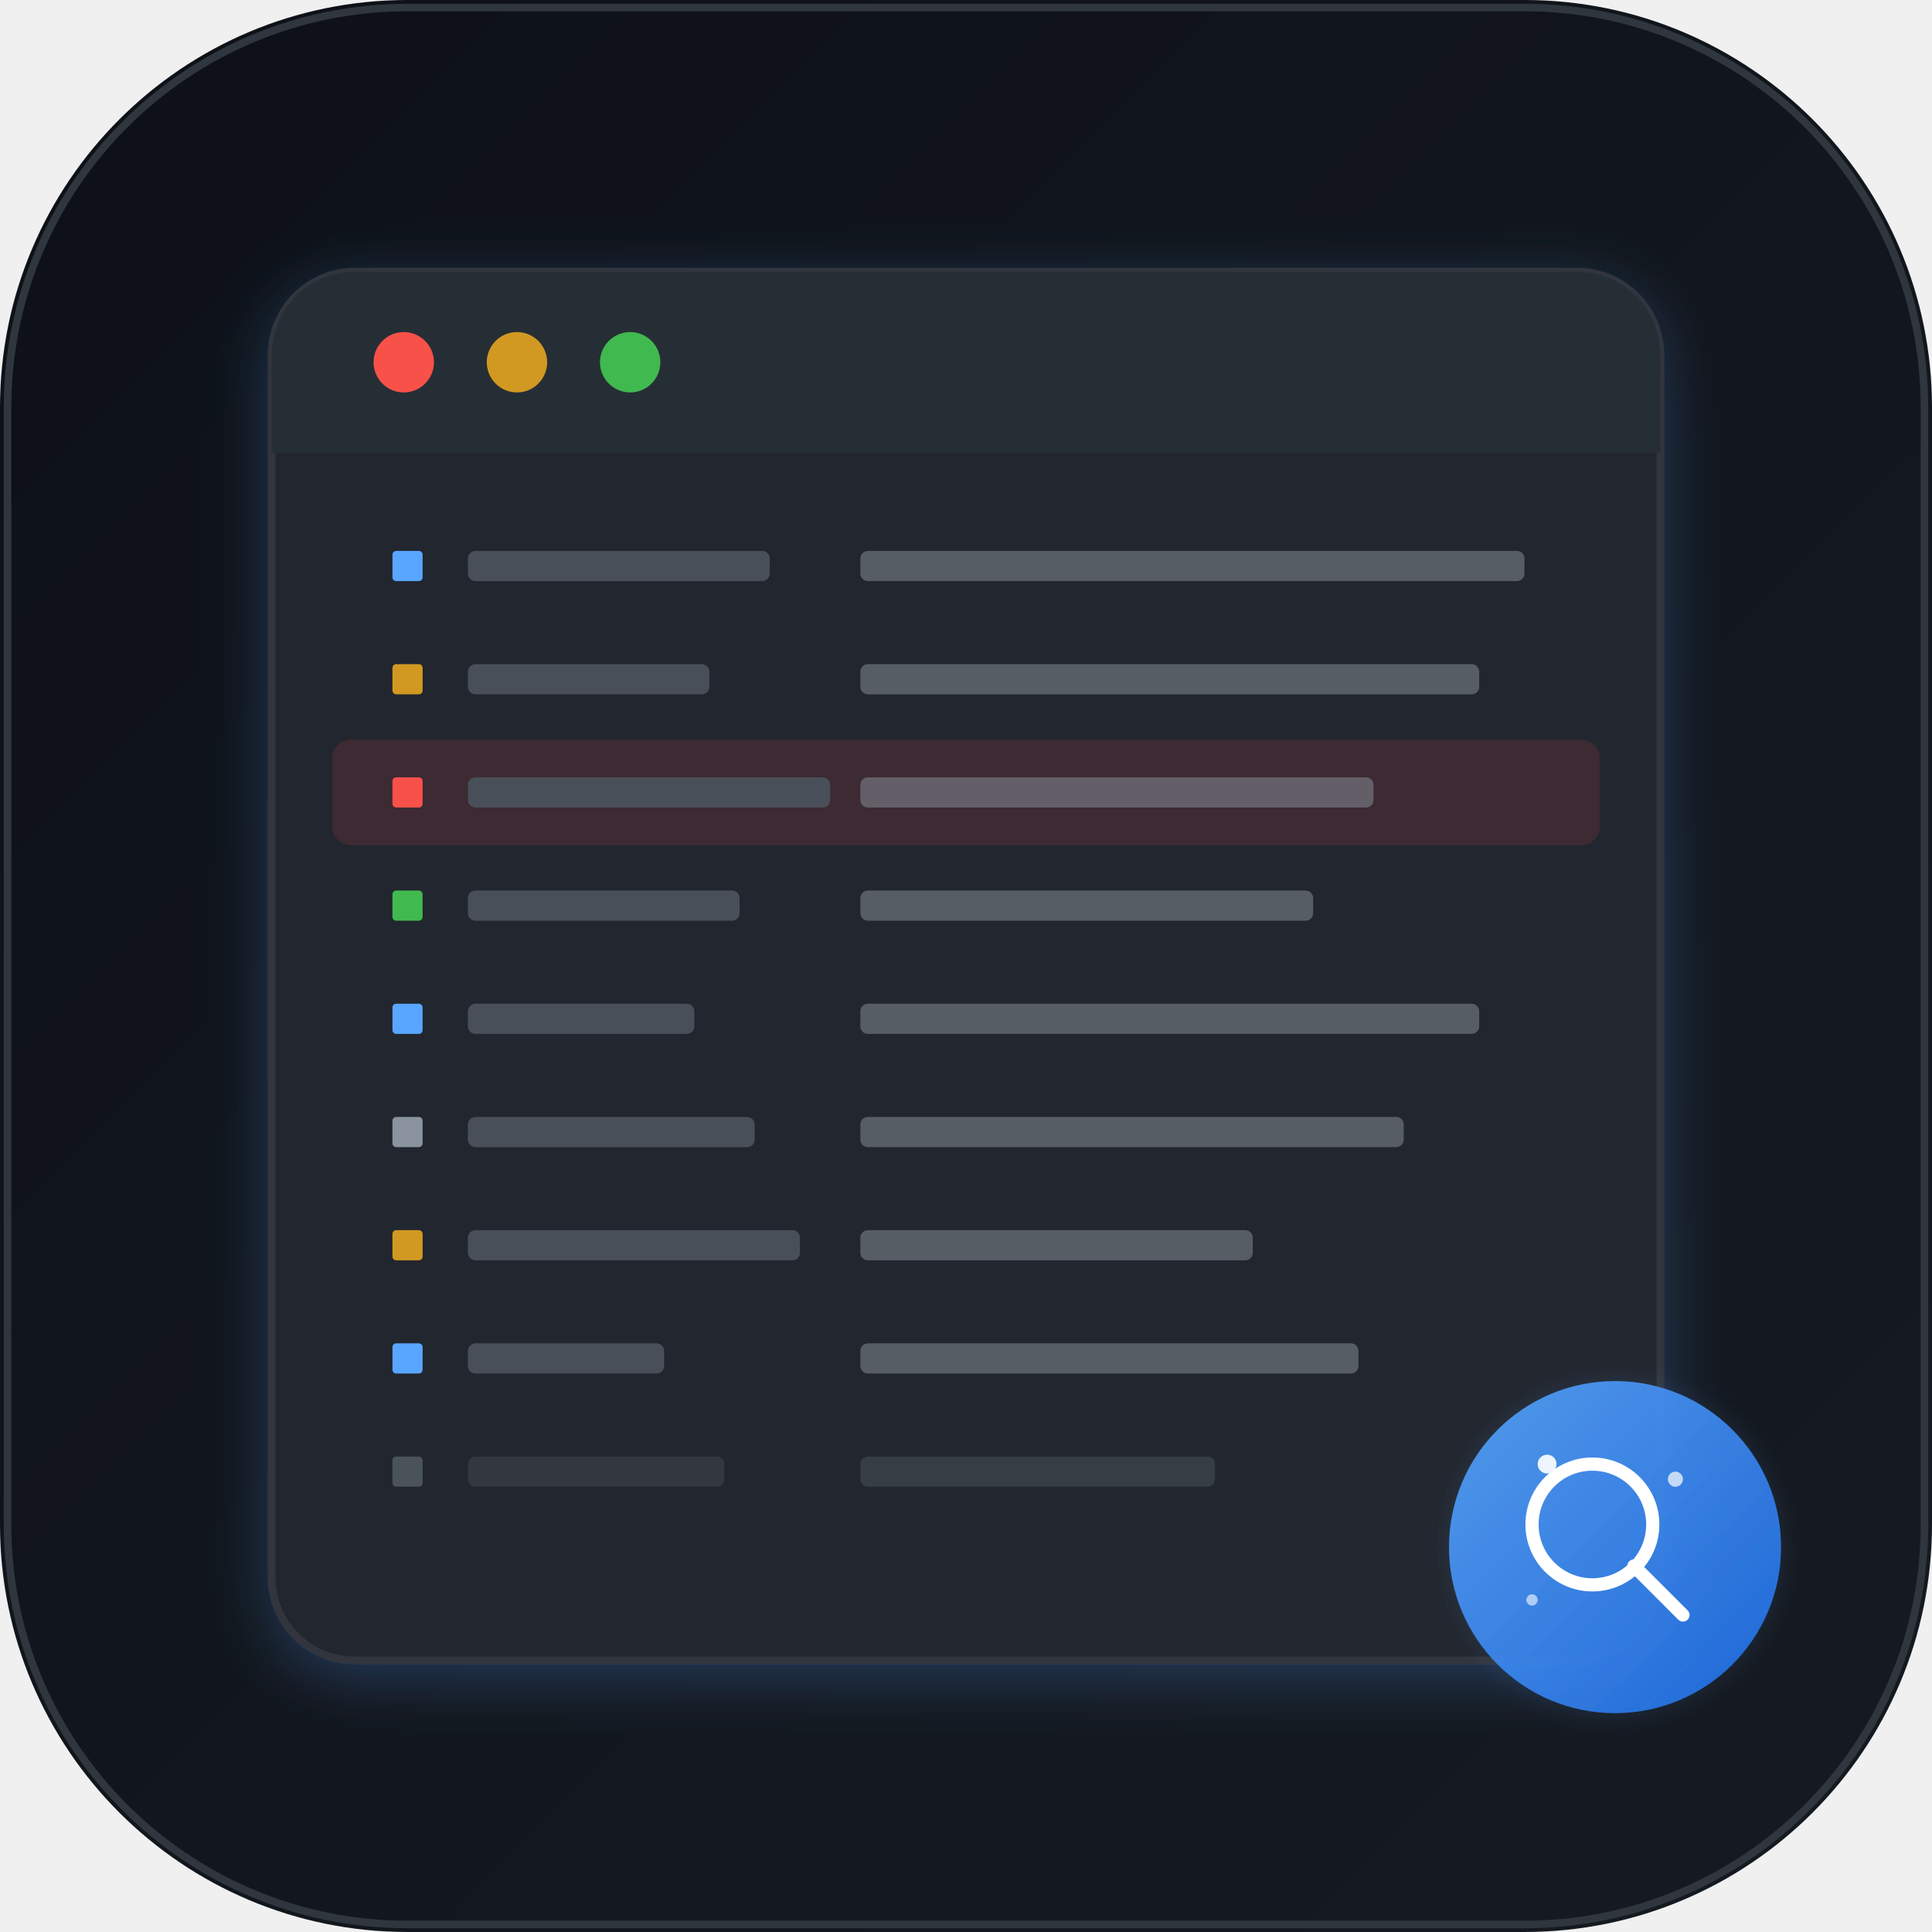
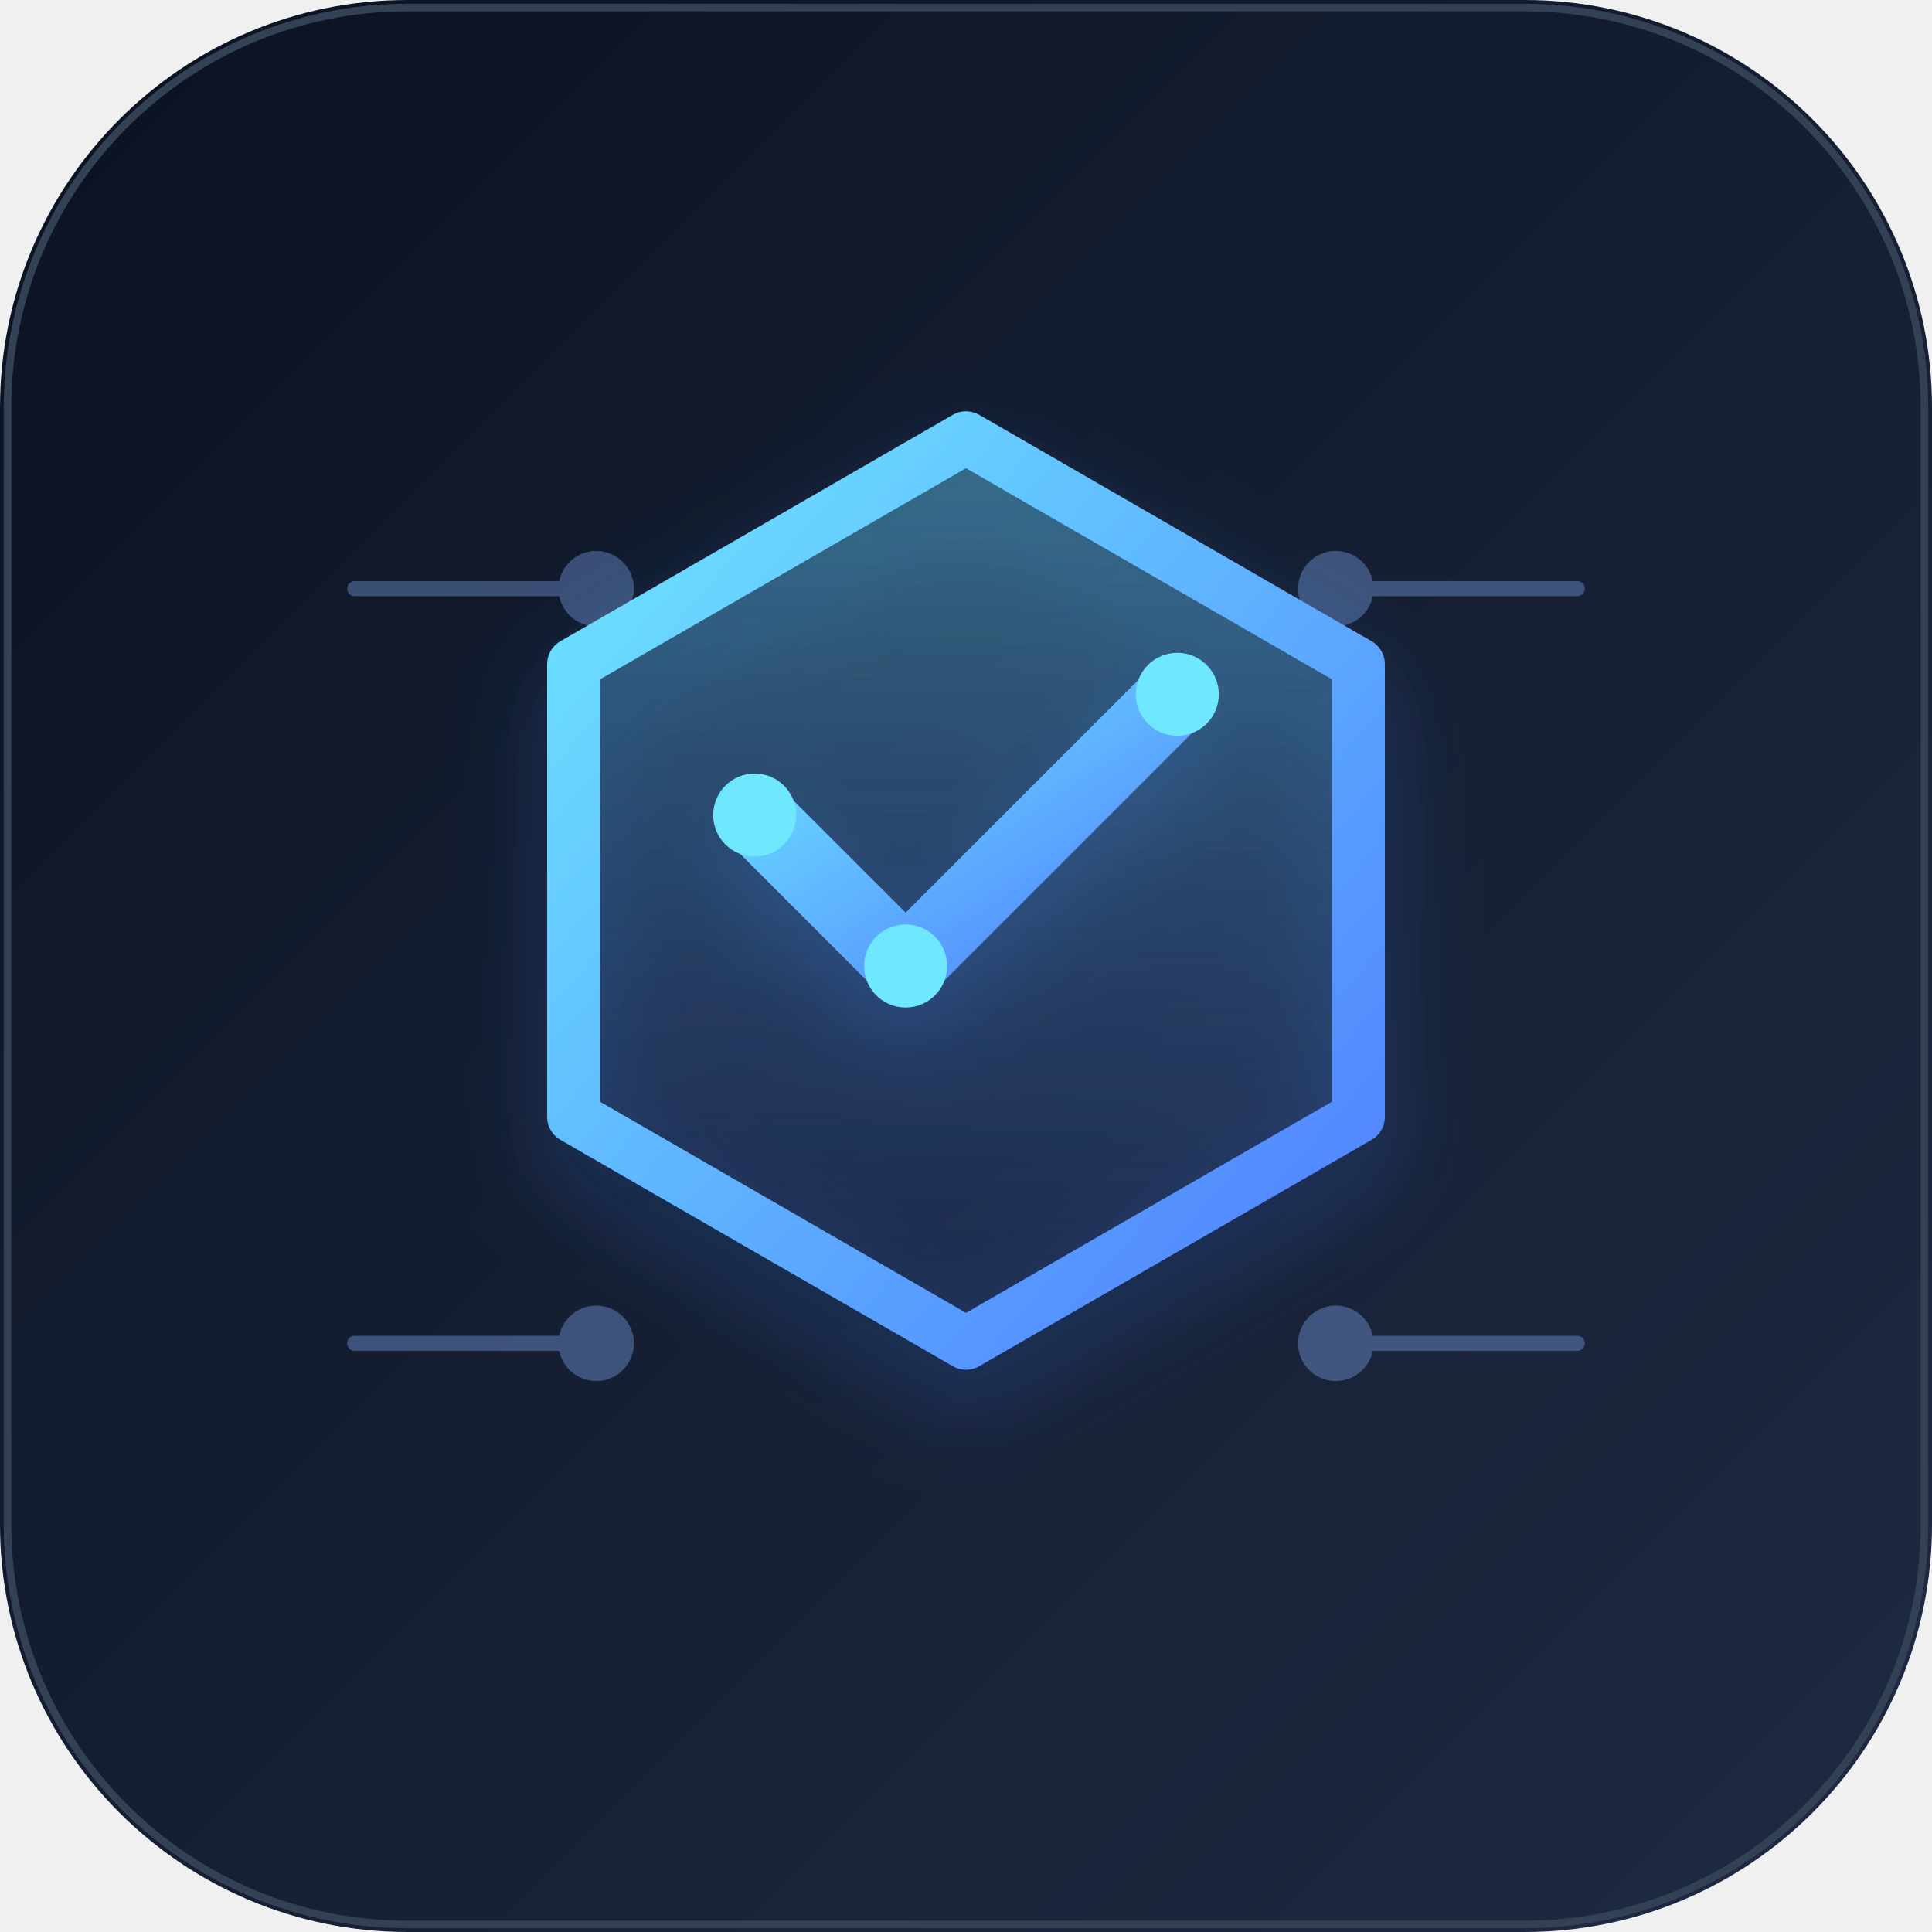
<svg xmlns="http://www.w3.org/2000/svg" viewBox="0 0 512 512" width="512" height="512">
  <defs>
    <linearGradient id="bg" x1="0%" y1="0%" x2="100%" y2="100%">
-       <stop offset="0%" stop-color="#0d1117" />
-       <stop offset="100%" stop-color="#161b22" />
+       <stop offset="0%" stop-color="#0b1220" />
+       <stop offset="100%" stop-color="#1f2a44" />
    </linearGradient>
    <linearGradient id="accent" x1="0%" y1="0%" x2="100%" y2="100%">
-       <stop offset="0%" stop-color="#58a6ff" />
-       <stop offset="100%" stop-color="#1f6feb" />
+       <stop offset="0%" stop-color="#6ee7ff" />
+       <stop offset="100%" stop-color="#4f7dff" />
    </linearGradient>
-     <linearGradient id="green" x1="0%" y1="0%" x2="0%" y2="100%">
-       <stop offset="0%" stop-color="#3fb950" />
-       <stop offset="100%" stop-color="#238636" />
+     <linearGradient id="accentSoft" x1="0%" y1="0%" x2="0%" y2="100%">
+       <stop offset="0%" stop-color="#6ee7ff" stop-opacity="0.35" />
+       <stop offset="100%" stop-color="#4f7dff" stop-opacity="0.08" />
    </linearGradient>
-     <linearGradient id="glow" x1="50%" y1="0%" x2="50%" y2="100%">
-       <stop offset="0%" stop-color="#58a6ff" stop-opacity="0.3" />
-       <stop offset="100%" stop-color="#58a6ff" stop-opacity="0" />
-     </linearGradient>
-     <filter id="shadow" x="-10%" y="-10%" width="120%" height="130%">
-       <feDropShadow dx="0" dy="4" stdDeviation="8" flood-color="#58a6ff" flood-opacity="0.25" />
-     </filter>
-     <filter id="innerGlow">
-       <feGaussianBlur in="SourceAlpha" stdDeviation="3" result="blur" />
-       <feFlood flood-color="#58a6ff" flood-opacity="0.15" />
-       <feComposite in2="blur" operator="in" />
-       <feMerge>
-         <feMergeNode />
-         <feMergeNode in="SourceGraphic" />
-       </feMerge>
+     <filter id="shadow" x="-20%" y="-20%" width="140%" height="140%">
+       <feDropShadow dx="0" dy="10" stdDeviation="12" flood-color="#3b82f6" flood-opacity="0.28" />
    </filter>
  </defs>
  <rect width="512" height="512" rx="108" fill="url(#bg)" />
-   <rect x="2" y="2" width="508" height="508" rx="106" fill="none" stroke="#30363d" stroke-width="2" />
-   <g opacity="0.08" stroke="#58a6ff" stroke-width="1.5" fill="none">
-     <path d="M80 100 H126 V156" />
-     <path d="M432 100 H386 V156" />
-     <path d="M80 412 H126 V356" />
-     <path d="M432 412 H386 V356" />
-     <circle cx="126" cy="100" r="3" fill="#58a6ff" />
-     <circle cx="386" cy="100" r="3" fill="#58a6ff" />
-     <circle cx="126" cy="412" r="3" fill="#58a6ff" />
-     <circle cx="386" cy="412" r="3" fill="#58a6ff" />
+   <rect x="2" y="2" width="508" height="508" rx="106" fill="none" stroke="#334155" stroke-width="2" />
+   <g opacity="0.35" stroke="#8ab4ff" stroke-width="4" stroke-linecap="round" fill="none">
+     <path d="M94 156H158" />
+     <path d="M354 156H418" />
+     <path d="M94 356H158" />
+     <path d="M354 356H418" />
+     <circle cx="158" cy="156" r="8" fill="#8ab4ff" />
+     <circle cx="354" cy="156" r="8" fill="#8ab4ff" />
+     <circle cx="158" cy="356" r="8" fill="#8ab4ff" />
+     <circle cx="354" cy="356" r="8" fill="#8ab4ff" />
  </g>
  <g filter="url(#shadow)">
-     <rect x="72" y="72" width="368" height="368" rx="22" fill="#21262d" stroke="#30363d" stroke-width="2" />
-     <rect x="72" y="72" width="368" height="48" rx="22" fill="#282e36" />
-     <rect x="72" y="96" width="368" height="24" fill="#282e36" />
-     <circle cx="107" cy="96" r="8" fill="#f85149" />
-     <circle cx="137" cy="96" r="8" fill="#d29922" />
-     <circle cx="167" cy="96" r="8" fill="#3fb950" />
-     <rect x="104" y="146" width="8" height="8" rx="1" fill="#58a6ff" />
-     <rect x="124" y="146" width="80" height="8" rx="2" fill="#484f58" />
-     <rect x="228" y="146" width="176" height="8" rx="2" fill="#8b949e" opacity="0.5" />
-     <rect x="104" y="176" width="8" height="8" rx="1" fill="#d29922" />
-     <rect x="124" y="176" width="64" height="8" rx="2" fill="#484f58" />
-     <rect x="228" y="176" width="164" height="8" rx="2" fill="#8b949e" opacity="0.5" />
-     <rect x="88" y="196" width="336" height="28" rx="5" fill="#f8514920" />
-     <rect x="104" y="206" width="8" height="8" rx="1" fill="#f85149" />
-     <rect x="124" y="206" width="96" height="8" rx="2" fill="#484f58" />
-     <rect x="228" y="206" width="136" height="8" rx="2" fill="#8b949e" opacity="0.5" />
-     <rect x="104" y="236" width="8" height="8" rx="1" fill="#3fb950" />
-     <rect x="124" y="236" width="72" height="8" rx="2" fill="#484f58" />
-     <rect x="228" y="236" width="120" height="8" rx="2" fill="#8b949e" opacity="0.5" />
-     <rect x="104" y="266" width="8" height="8" rx="1" fill="#58a6ff" />
-     <rect x="124" y="266" width="60" height="8" rx="2" fill="#484f58" />
-     <rect x="228" y="266" width="164" height="8" rx="2" fill="#8b949e" opacity="0.5" />
-     <rect x="104" y="296" width="8" height="8" rx="1" fill="#8b949e" />
-     <rect x="124" y="296" width="76" height="8" rx="2" fill="#484f58" />
-     <rect x="228" y="296" width="144" height="8" rx="2" fill="#8b949e" opacity="0.5" />
-     <rect x="104" y="326" width="8" height="8" rx="1" fill="#d29922" />
-     <rect x="124" y="326" width="88" height="8" rx="2" fill="#484f58" />
-     <rect x="228" y="326" width="104" height="8" rx="2" fill="#8b949e" opacity="0.5" />
-     <rect x="104" y="356" width="8" height="8" rx="1" fill="#58a6ff" />
-     <rect x="124" y="356" width="52" height="8" rx="2" fill="#484f58" />
-     <rect x="228" y="356" width="132" height="8" rx="2" fill="#8b949e" opacity="0.5" />
-     <rect x="104" y="386" width="8" height="8" rx="1" fill="#8b949e" opacity="0.4" />
-     <rect x="124" y="386" width="68" height="8" rx="2" fill="#484f58" opacity="0.4" />
-     <rect x="228" y="386" width="94" height="8" rx="2" fill="#8b949e" opacity="0.2" />
-   </g>
-   <g transform="translate(388, 370)">
-     <circle cx="40" cy="40" r="44" fill="url(#accent)" opacity="0.9" filter="url(#innerGlow)" />
-     <circle cx="34" cy="34" r="16" fill="none" stroke="#fff" stroke-width="3.5" />
-     <line x1="45" y1="45" x2="58" y2="58" stroke="#fff" stroke-width="3.5" stroke-linecap="round" />
-     <circle cx="22" cy="18" r="2.5" fill="#fff" opacity="0.9" />
-     <circle cx="56" cy="22" r="2" fill="#fff" opacity="0.7" />
-     <circle cx="18" cy="54" r="1.5" fill="#fff" opacity="0.6" />
+     <polygon points="256,116 360,176 360,296 256,356 152,296 152,176" fill="url(#accentSoft)" stroke="url(#accent)" stroke-width="14" stroke-linejoin="round" />
+     <polyline points="200,216 240,256 312,184" fill="none" stroke="url(#accent)" stroke-width="20" stroke-linecap="round" stroke-linejoin="round" />
+     <circle cx="200" cy="216" r="11" fill="#6ee7ff" />
+     <circle cx="240" cy="256" r="11" fill="#6ee7ff" />
+     <circle cx="312" cy="184" r="11" fill="#6ee7ff" />
  </g>
</svg>
